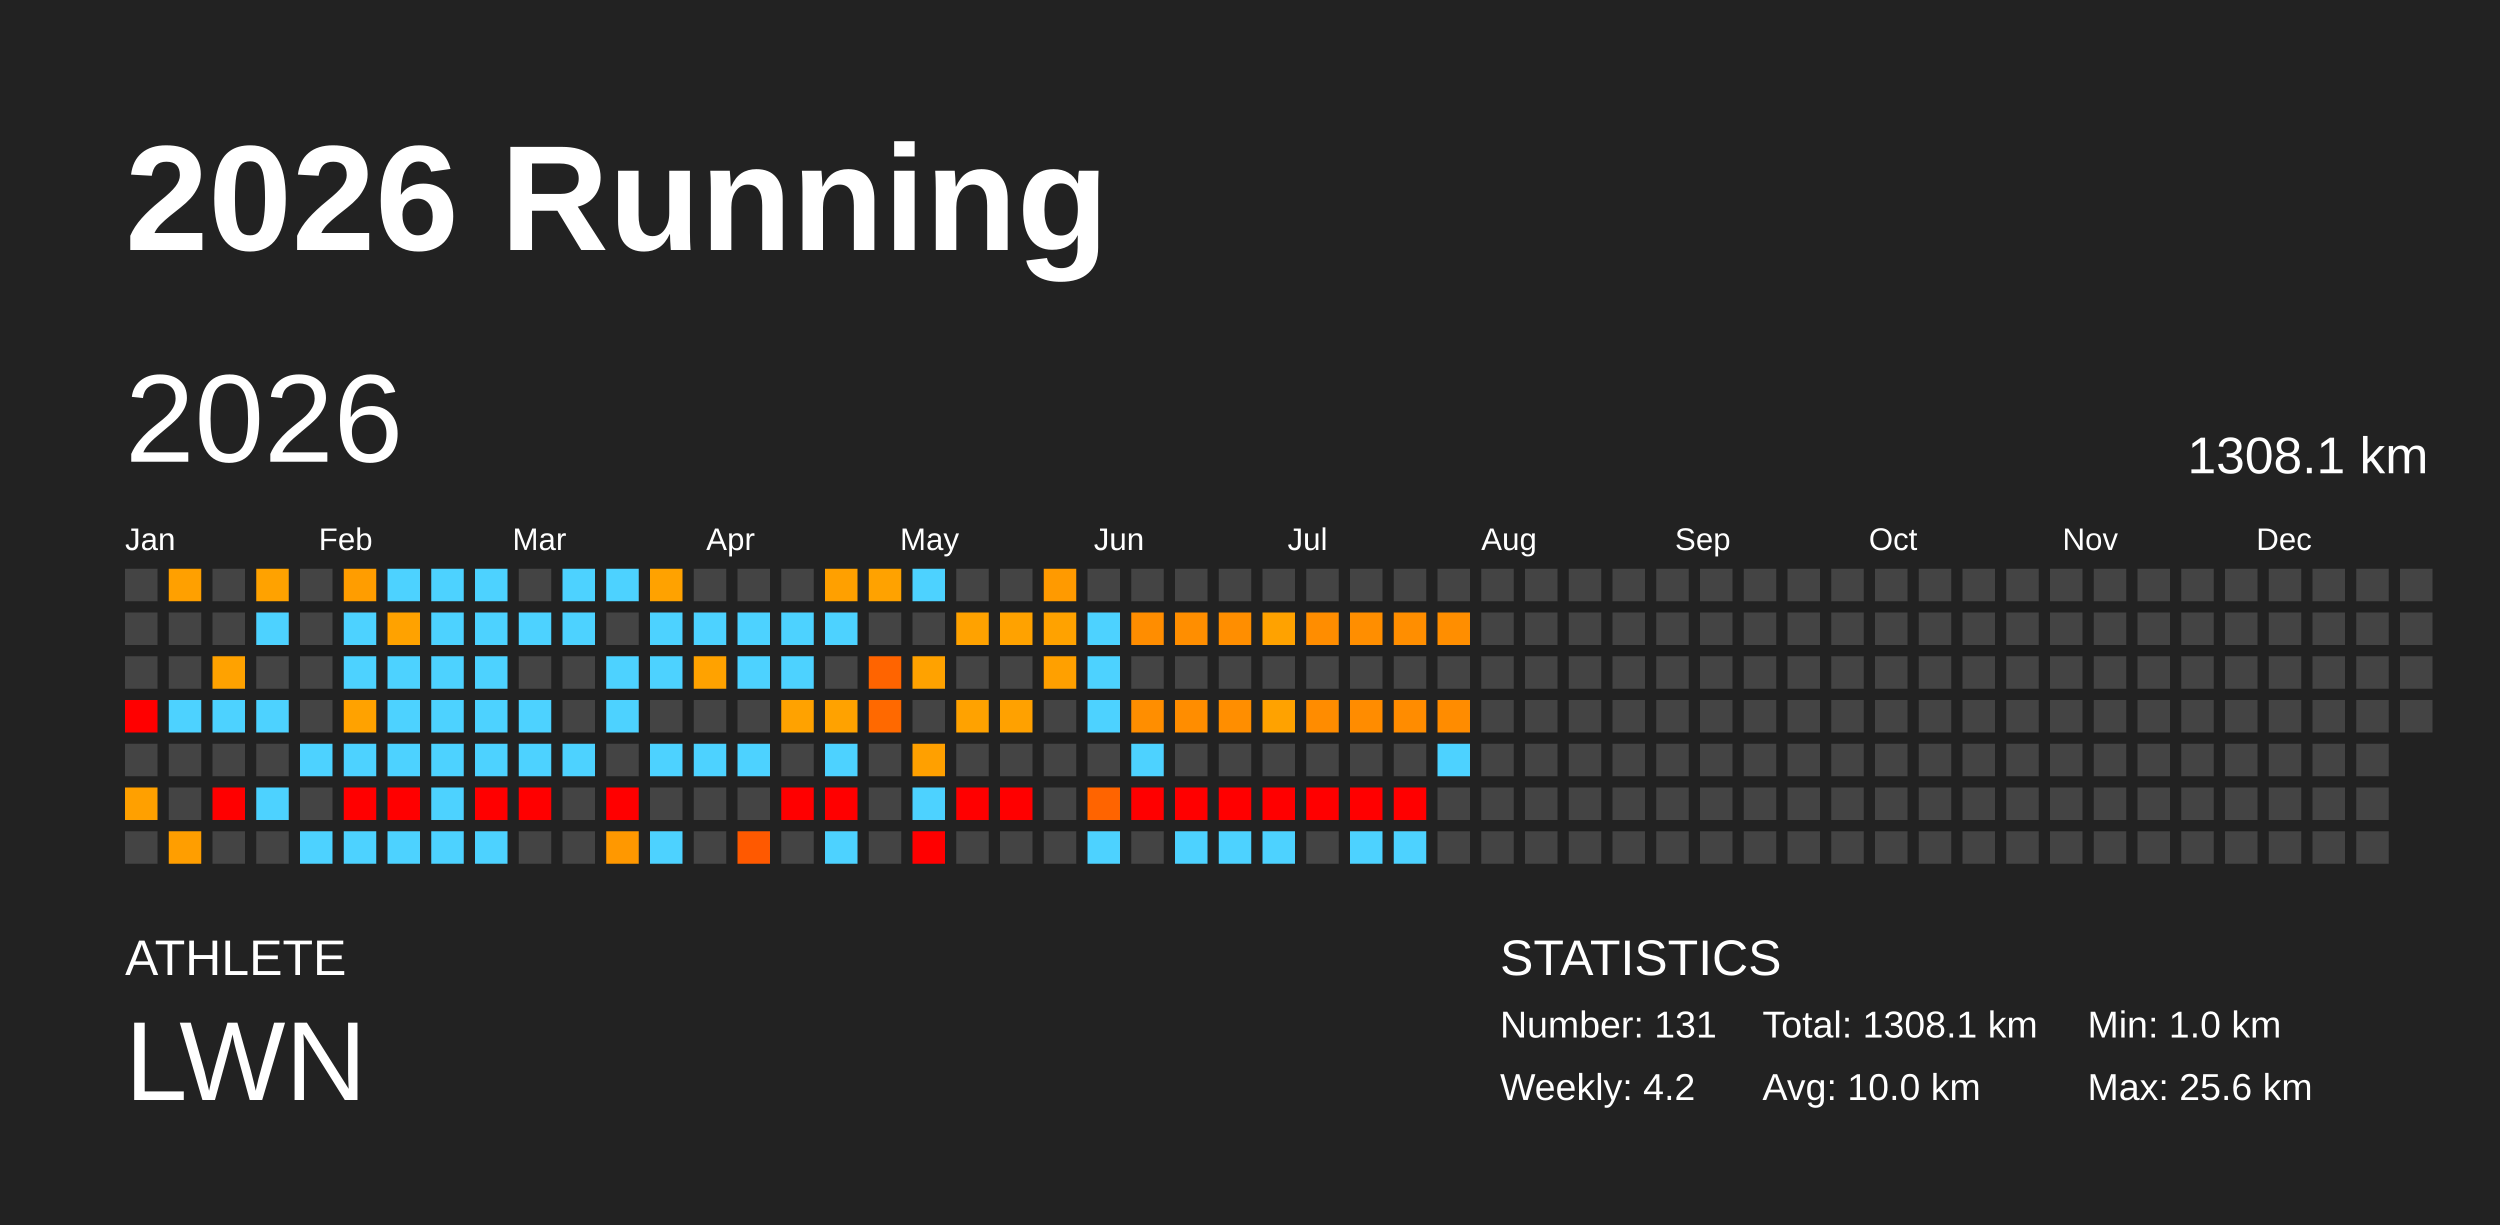
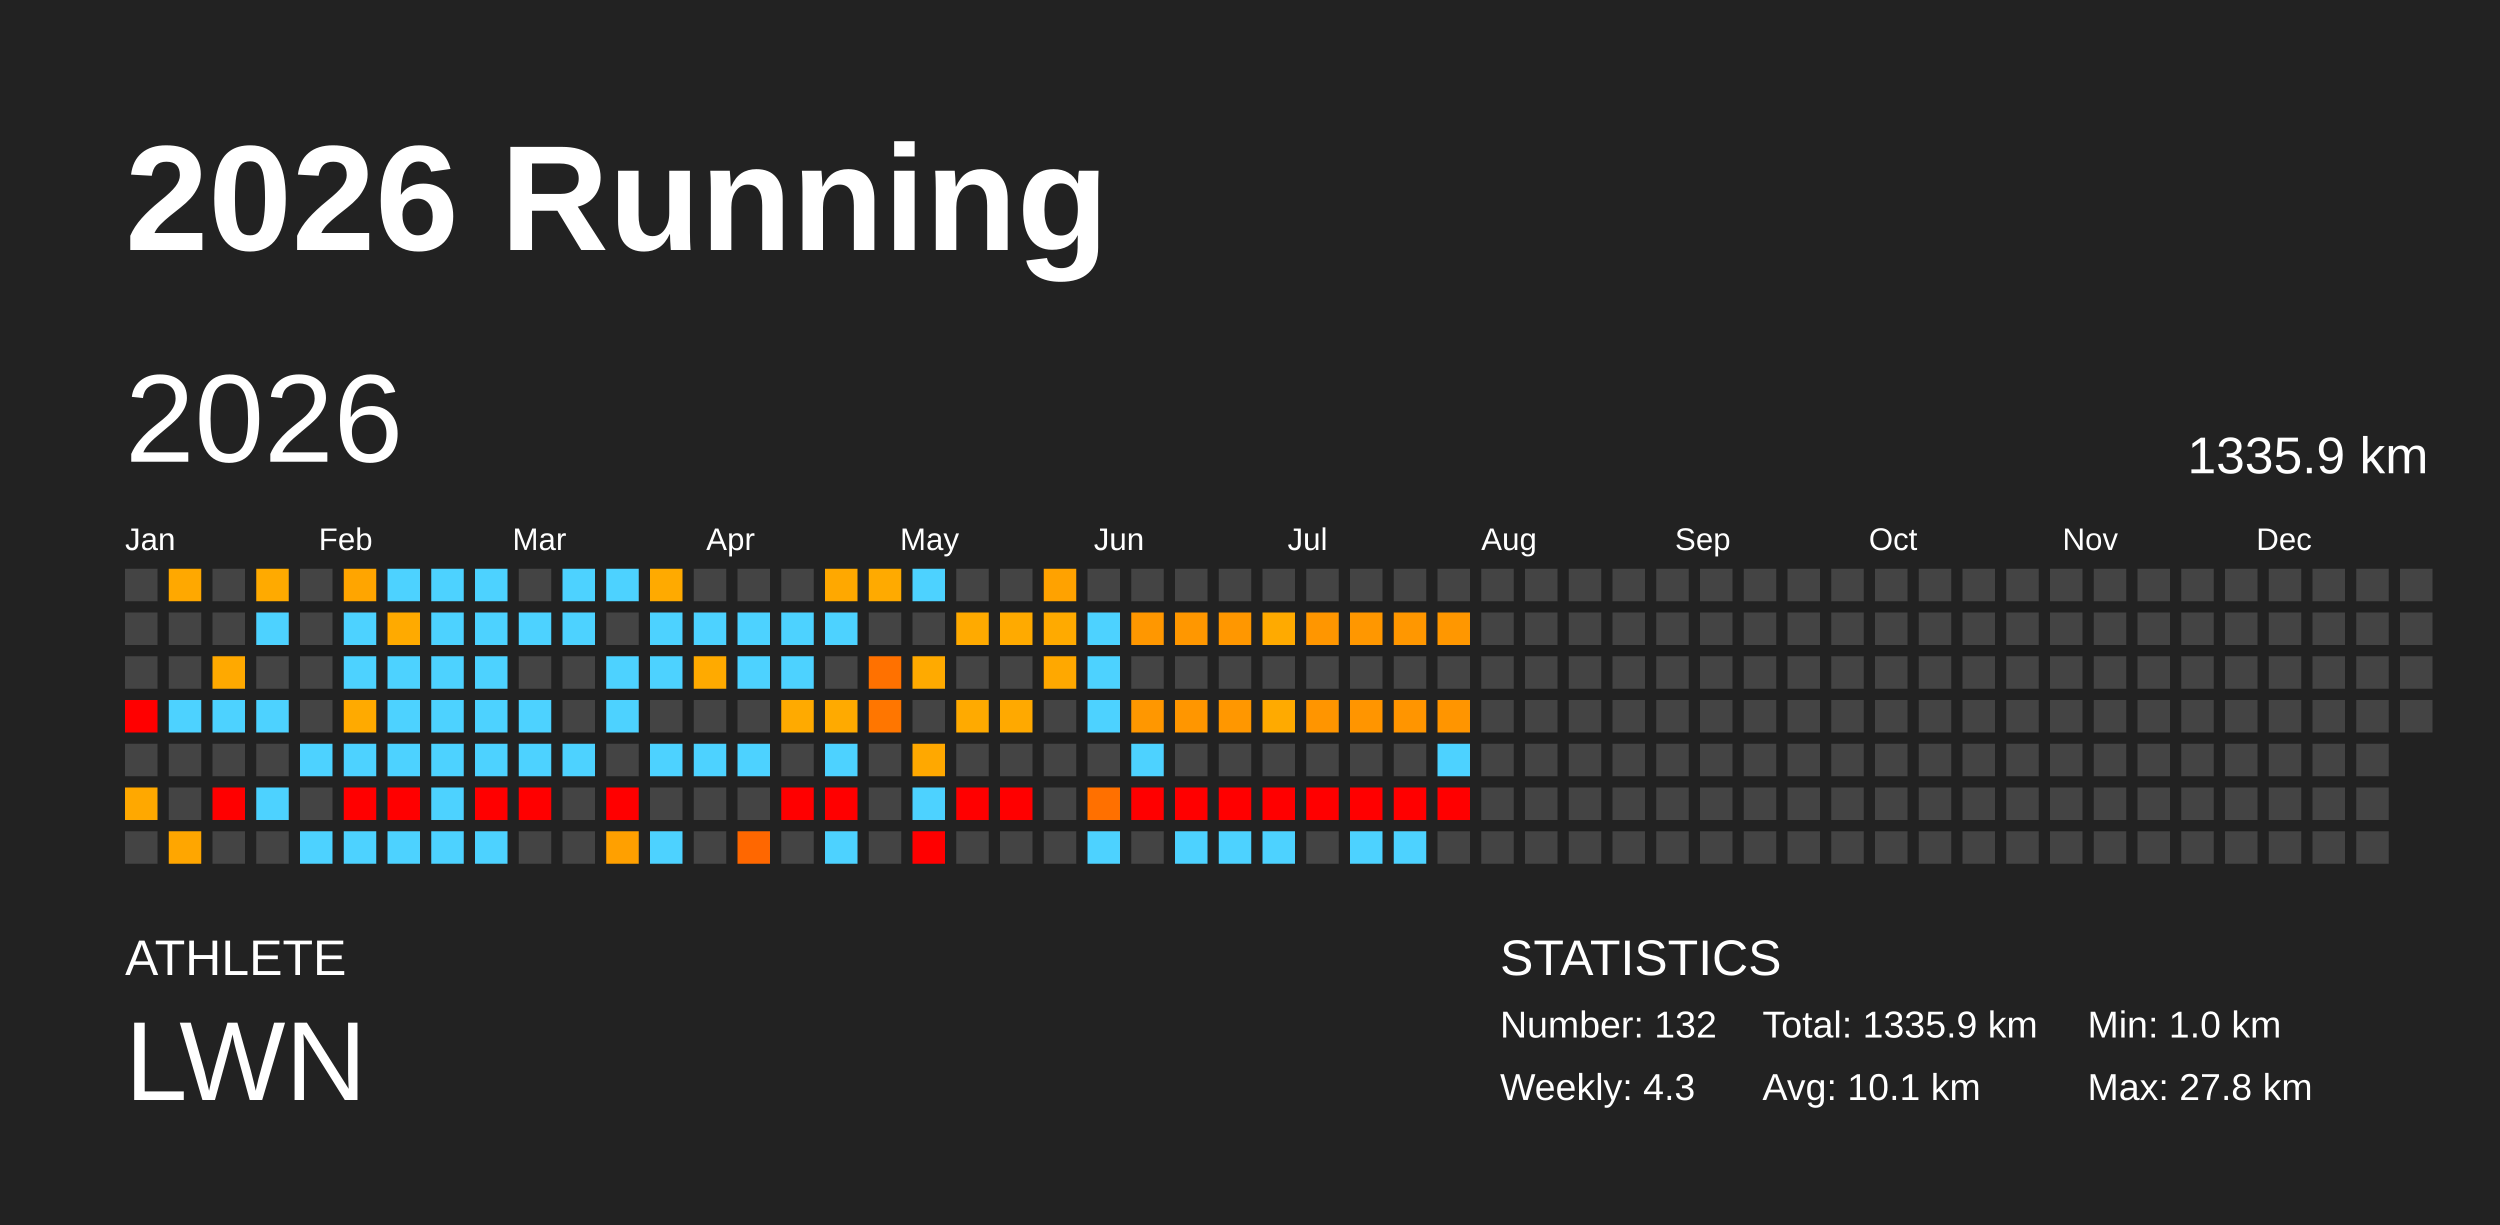
<svg xmlns="http://www.w3.org/2000/svg" baseProfile="full" height="98mm" version="1.1" viewBox="0,0,200,98" width="200mm">
  <defs />
  <rect fill="#222222" height="98" width="200" x="0" y="0" />
  <text fill="#FFFFFF" style="font-size:12px; font-family:Arial; font-weight:bold;" x="10" y="20">2026 Running</text>
  <text fill="#FFFFFF" style="font-size:4px; font-family:Arial" x="10" y="78">ATHLETE</text>
  <text fill="#FFFFFF" style="font-size:9px; font-family:Arial" x="10" y="88">LWN</text>
  <text fill="#FFFFFF" style="font-size:4px; font-family:Arial" x="120" y="78">STATISTICS</text>
-   <text fill="#FFFFFF" style="font-size:3px; font-family:Arial" x="120" y="83">Number: 131</text>
-   <text fill="#FFFFFF" style="font-size:3px; font-family:Arial" x="120" y="88">Weekly: 4.2</text>
-   <text fill="#FFFFFF" style="font-size:3px; font-family:Arial" x="141" y="83">Total: 1308.1 km</text>
-   <text fill="#FFFFFF" style="font-size:3px; font-family:Arial" x="141" y="88">Avg: 10.0 km</text>
+   <text fill="#FFFFFF" style="font-size:3px; font-family:Arial" x="120" y="83">Number: 132</text>
+   <text fill="#FFFFFF" style="font-size:3px; font-family:Arial" x="120" y="88">Weekly: 4.3</text>
+   <text fill="#FFFFFF" style="font-size:3px; font-family:Arial" x="141" y="83">Total: 1335.9 km</text>
+   <text fill="#FFFFFF" style="font-size:3px; font-family:Arial" x="141" y="88">Avg: 10.1 km</text>
  <text fill="#FFFFFF" style="font-size:3px; font-family:Arial" x="167" y="83">Min: 1.0 km</text>
-   <text fill="#FFFFFF" style="font-size:3px; font-family:Arial" x="167" y="88">Max: 25.6 km</text>
+   <text fill="#FFFFFF" style="font-size:3px; font-family:Arial" x="167" y="88">Max: 27.8 km</text>
  <text dominant-baseline="hanging" fill="#FFFFFF" style="font-size:10.0px; font-family:Arial;" x="10" y="30">2026</text>
-   <text dominant-baseline="hanging" fill="#FFFFFF" style="font-size:4.125px; font-family:Arial;" x="175" y="35">1308.1 km</text>
+   <text dominant-baseline="hanging" fill="#FFFFFF" style="font-size:4.125px; font-family:Arial;" x="175" y="35">1335.9 km</text>
  <text fill="#FFFFFF" style="font-size:2.5px; font-family:Arial" x="10.0" y="44">Jan</text>
  <text fill="#FFFFFF" style="font-size:2.5px; font-family:Arial" x="25.5" y="44">Feb</text>
  <text fill="#FFFFFF" style="font-size:2.5px; font-family:Arial" x="41.0" y="44">Mar</text>
  <text fill="#FFFFFF" style="font-size:2.5px; font-family:Arial" x="56.5" y="44">Apr</text>
  <text fill="#FFFFFF" style="font-size:2.5px; font-family:Arial" x="72.0" y="44">May</text>
  <text fill="#FFFFFF" style="font-size:2.5px; font-family:Arial" x="87.5" y="44">Jun</text>
  <text fill="#FFFFFF" style="font-size:2.5px; font-family:Arial" x="103.0" y="44">Jul</text>
  <text fill="#FFFFFF" style="font-size:2.5px; font-family:Arial" x="118.5" y="44">Aug</text>
  <text fill="#FFFFFF" style="font-size:2.5px; font-family:Arial" x="134.0" y="44">Sep</text>
  <text fill="#FFFFFF" style="font-size:2.5px; font-family:Arial" x="149.5" y="44">Oct</text>
  <text fill="#FFFFFF" style="font-size:2.5px; font-family:Arial" x="165.0" y="44">Nov</text>
  <text fill="#FFFFFF" style="font-size:2.5px; font-family:Arial" x="180.5" y="44">Dec</text>
  <rect fill="#444444" height="2.6" width="2.6" x="10.0" y="45.5" />
  <rect fill="#444444" height="2.6" width="2.6" x="10.0" y="49.0" />
  <rect fill="#444444" height="2.6" width="2.6" x="10.0" y="52.5" />
  <rect fill="red" height="2.6" width="2.6" x="10.0" y="56.0" />
  <rect fill="#444444" height="2.6" width="2.6" x="10.0" y="59.5" />
-   <rect fill="#ffa000" height="2.6" width="2.6" x="10.0" y="63.0" />
+   <rect fill="#ffa800" height="2.6" width="2.6" x="10.0" y="63.0" />
  <rect fill="#444444" height="2.6" width="2.6" x="10.0" y="66.5" />
-   <rect fill="#ffa000" height="2.6" width="2.6" x="13.5" y="45.5" />
+   <rect fill="#ffa800" height="2.6" width="2.6" x="13.5" y="45.5" />
  <rect fill="#444444" height="2.6" width="2.6" x="13.5" y="49.0" />
  <rect fill="#444444" height="2.6" width="2.6" x="13.5" y="52.5" />
  <rect fill="#4dd2ff" height="2.6" width="2.6" x="13.5" y="56.0" />
  <rect fill="#444444" height="2.6" width="2.6" x="13.5" y="59.5" />
  <rect fill="#444444" height="2.6" width="2.6" x="13.5" y="63.0" />
-   <rect fill="#ff9e00" height="2.6" width="2.6" x="13.5" y="66.5" />
+   <rect fill="#ffa600" height="2.6" width="2.6" x="13.5" y="66.5" />
  <rect fill="#444444" height="2.6" width="2.6" x="17.0" y="45.5" />
  <rect fill="#444444" height="2.6" width="2.6" x="17.0" y="49.0" />
-   <rect fill="#ffa200" height="2.6" width="2.6" x="17.0" y="52.5" />
+   <rect fill="#ffa900" height="2.6" width="2.6" x="17.0" y="52.5" />
  <rect fill="#4dd2ff" height="2.6" width="2.6" x="17.0" y="56.0" />
  <rect fill="#444444" height="2.6" width="2.6" x="17.0" y="59.5" />
  <rect fill="red" height="2.6" width="2.6" x="17.0" y="63.0" />
  <rect fill="#444444" height="2.6" width="2.6" x="17.0" y="66.5" />
-   <rect fill="#ffa200" height="2.6" width="2.6" x="20.5" y="45.5" />
+   <rect fill="#ffaa00" height="2.6" width="2.6" x="20.5" y="45.5" />
  <rect fill="#4dd2ff" height="2.6" width="2.6" x="20.5" y="49.0" />
  <rect fill="#444444" height="2.6" width="2.6" x="20.5" y="52.5" />
  <rect fill="#4dd2ff" height="2.6" width="2.6" x="20.5" y="56.0" />
  <rect fill="#444444" height="2.6" width="2.6" x="20.5" y="59.5" />
  <rect fill="#4dd2ff" height="2.6" width="2.6" x="20.5" y="63.0" />
  <rect fill="#444444" height="2.6" width="2.6" x="20.5" y="66.5" />
  <rect fill="#444444" height="2.6" width="2.6" x="24.0" y="45.5" />
  <rect fill="#444444" height="2.6" width="2.6" x="24.0" y="49.0" />
  <rect fill="#444444" height="2.6" width="2.6" x="24.0" y="52.5" />
  <rect fill="#444444" height="2.6" width="2.6" x="24.0" y="56.0" />
  <rect fill="#4dd2ff" height="2.6" width="2.6" x="24.0" y="59.5" />
  <rect fill="#444444" height="2.6" width="2.6" x="24.0" y="63.0" />
  <rect fill="#4dd2ff" height="2.6" width="2.6" x="24.0" y="66.5" />
-   <rect fill="#ff9d00" height="2.6" width="2.6" x="27.5" y="45.5" />
+   <rect fill="#ffa500" height="2.6" width="2.6" x="27.5" y="45.5" />
  <rect fill="#4dd2ff" height="2.6" width="2.6" x="27.5" y="49.0" />
  <rect fill="#4dd2ff" height="2.6" width="2.6" x="27.5" y="52.5" />
-   <rect fill="#ffa200" height="2.6" width="2.6" x="27.5" y="56.0" />
+   <rect fill="#ffaa00" height="2.6" width="2.6" x="27.5" y="56.0" />
  <rect fill="#4dd2ff" height="2.6" width="2.6" x="27.5" y="59.5" />
  <rect fill="red" height="2.6" width="2.6" x="27.5" y="63.0" />
  <rect fill="#4dd2ff" height="2.6" width="2.6" x="27.5" y="66.5" />
  <rect fill="#4dd2ff" height="2.6" width="2.6" x="31.0" y="45.5" />
-   <rect fill="#ffa200" height="2.6" width="2.6" x="31.0" y="49.0" />
+   <rect fill="#ffaa00" height="2.6" width="2.6" x="31.0" y="49.0" />
  <rect fill="#4dd2ff" height="2.6" width="2.6" x="31.0" y="52.5" />
  <rect fill="#4dd2ff" height="2.6" width="2.6" x="31.0" y="56.0" />
  <rect fill="#4dd2ff" height="2.6" width="2.6" x="31.0" y="59.5" />
  <rect fill="red" height="2.6" width="2.6" x="31.0" y="63.0" />
  <rect fill="#4dd2ff" height="2.6" width="2.6" x="31.0" y="66.5" />
  <rect fill="#4dd2ff" height="2.6" width="2.6" x="34.5" y="45.5" />
  <rect fill="#4dd2ff" height="2.6" width="2.6" x="34.5" y="49.0" />
  <rect fill="#4dd2ff" height="2.6" width="2.6" x="34.5" y="52.5" />
  <rect fill="#4dd2ff" height="2.6" width="2.6" x="34.5" y="56.0" />
  <rect fill="#4dd2ff" height="2.6" width="2.6" x="34.5" y="59.5" />
  <rect fill="#4dd2ff" height="2.6" width="2.6" x="34.5" y="63.0" />
  <rect fill="#4dd2ff" height="2.6" width="2.6" x="34.5" y="66.5" />
  <rect fill="#4dd2ff" height="2.6" width="2.6" x="38.0" y="45.5" />
  <rect fill="#4dd2ff" height="2.6" width="2.6" x="38.0" y="49.0" />
  <rect fill="#4dd2ff" height="2.6" width="2.6" x="38.0" y="52.5" />
  <rect fill="#4dd2ff" height="2.6" width="2.6" x="38.0" y="56.0" />
  <rect fill="#4dd2ff" height="2.6" width="2.6" x="38.0" y="59.5" />
  <rect fill="red" height="2.6" width="2.6" x="38.0" y="63.0" />
  <rect fill="#4dd2ff" height="2.6" width="2.6" x="38.0" y="66.5" />
  <rect fill="#444444" height="2.6" width="2.6" x="41.5" y="45.5" />
  <rect fill="#4dd2ff" height="2.6" width="2.6" x="41.5" y="49.0" />
  <rect fill="#444444" height="2.6" width="2.6" x="41.5" y="52.5" />
  <rect fill="#4dd2ff" height="2.6" width="2.6" x="41.5" y="56.0" />
  <rect fill="#4dd2ff" height="2.6" width="2.6" x="41.5" y="59.5" />
  <rect fill="red" height="2.6" width="2.6" x="41.5" y="63.0" />
  <rect fill="#444444" height="2.6" width="2.6" x="41.5" y="66.5" />
  <rect fill="#4dd2ff" height="2.6" width="2.6" x="45.0" y="45.5" />
  <rect fill="#4dd2ff" height="2.6" width="2.6" x="45.0" y="49.0" />
  <rect fill="#444444" height="2.6" width="2.6" x="45.0" y="52.5" />
  <rect fill="#444444" height="2.6" width="2.6" x="45.0" y="56.0" />
  <rect fill="#4dd2ff" height="2.6" width="2.6" x="45.0" y="59.5" />
  <rect fill="#444444" height="2.6" width="2.6" x="45.0" y="63.0" />
  <rect fill="#444444" height="2.6" width="2.6" x="45.0" y="66.5" />
  <rect fill="#4dd2ff" height="2.6" width="2.6" x="48.5" y="45.5" />
  <rect fill="#444444" height="2.6" width="2.6" x="48.5" y="49.0" />
  <rect fill="#4dd2ff" height="2.6" width="2.6" x="48.5" y="52.5" />
  <rect fill="#4dd2ff" height="2.6" width="2.6" x="48.5" y="56.0" />
  <rect fill="#444444" height="2.6" width="2.6" x="48.5" y="59.5" />
  <rect fill="red" height="2.6" width="2.6" x="48.5" y="63.0" />
-   <rect fill="#ff9800" height="2.6" width="2.6" x="48.5" y="66.5" />
-   <rect fill="#ffa200" height="2.6" width="2.6" x="52.0" y="45.5" />
+   <rect fill="#ffa000" height="2.6" width="2.6" x="48.5" y="66.5" />
+   <rect fill="#ffaa00" height="2.6" width="2.6" x="52.0" y="45.5" />
  <rect fill="#4dd2ff" height="2.6" width="2.6" x="52.0" y="49.0" />
  <rect fill="#4dd2ff" height="2.6" width="2.6" x="52.0" y="52.5" />
  <rect fill="#444444" height="2.6" width="2.6" x="52.0" y="56.0" />
  <rect fill="#4dd2ff" height="2.6" width="2.6" x="52.0" y="59.5" />
  <rect fill="#444444" height="2.6" width="2.6" x="52.0" y="63.0" />
  <rect fill="#4dd2ff" height="2.6" width="2.6" x="52.0" y="66.5" />
  <rect fill="#444444" height="2.6" width="2.6" x="55.5" y="45.5" />
  <rect fill="#4dd2ff" height="2.6" width="2.6" x="55.5" y="49.0" />
-   <rect fill="#ffa200" height="2.6" width="2.6" x="55.5" y="52.5" />
+   <rect fill="#ffaa00" height="2.6" width="2.6" x="55.5" y="52.5" />
  <rect fill="#444444" height="2.6" width="2.6" x="55.5" y="56.0" />
  <rect fill="#4dd2ff" height="2.6" width="2.6" x="55.5" y="59.5" />
  <rect fill="#444444" height="2.6" width="2.6" x="55.5" y="63.0" />
  <rect fill="#444444" height="2.6" width="2.6" x="55.5" y="66.5" />
  <rect fill="#444444" height="2.6" width="2.6" x="59.0" y="45.5" />
  <rect fill="#4dd2ff" height="2.6" width="2.6" x="59.0" y="49.0" />
  <rect fill="#4dd2ff" height="2.6" width="2.6" x="59.0" y="52.5" />
  <rect fill="#444444" height="2.6" width="2.6" x="59.0" y="56.0" />
  <rect fill="#4dd2ff" height="2.6" width="2.6" x="59.0" y="59.5" />
  <rect fill="#444444" height="2.6" width="2.6" x="59.0" y="63.0" />
-   <rect fill="#ff5900" height="2.6" width="2.6" x="59.0" y="66.5" />
+   <rect fill="#ff6700" height="2.6" width="2.6" x="59.0" y="66.5" />
  <rect fill="#444444" height="2.6" width="2.6" x="62.5" y="45.5" />
  <rect fill="#4dd2ff" height="2.6" width="2.6" x="62.5" y="49.0" />
  <rect fill="#4dd2ff" height="2.6" width="2.6" x="62.5" y="52.5" />
-   <rect fill="#ffa200" height="2.6" width="2.6" x="62.5" y="56.0" />
+   <rect fill="#ffaa00" height="2.6" width="2.6" x="62.5" y="56.0" />
  <rect fill="#444444" height="2.6" width="2.6" x="62.5" y="59.5" />
  <rect fill="red" height="2.6" width="2.6" x="62.5" y="63.0" />
  <rect fill="#444444" height="2.6" width="2.6" x="62.5" y="66.5" />
-   <rect fill="#ffa000" height="2.6" width="2.6" x="66.0" y="45.5" />
+   <rect fill="#ffa800" height="2.6" width="2.6" x="66.0" y="45.5" />
  <rect fill="#4dd2ff" height="2.6" width="2.6" x="66.0" y="49.0" />
  <rect fill="#444444" height="2.6" width="2.6" x="66.0" y="52.5" />
-   <rect fill="#ffa200" height="2.6" width="2.6" x="66.0" y="56.0" />
+   <rect fill="#ffaa00" height="2.6" width="2.6" x="66.0" y="56.0" />
  <rect fill="#4dd2ff" height="2.6" width="2.6" x="66.0" y="59.5" />
  <rect fill="red" height="2.6" width="2.6" x="66.0" y="63.0" />
  <rect fill="#4dd2ff" height="2.6" width="2.6" x="66.0" y="66.5" />
-   <rect fill="#ffa200" height="2.6" width="2.6" x="69.5" y="45.5" />
+   <rect fill="#ffaa00" height="2.6" width="2.6" x="69.5" y="45.5" />
  <rect fill="#444444" height="2.6" width="2.6" x="69.5" y="49.0" />
-   <rect fill="#ff6400" height="2.6" width="2.6" x="69.5" y="52.5" />
-   <rect fill="#ff6900" height="2.6" width="2.6" x="69.5" y="56.0" />
+   <rect fill="#ff7100" height="2.6" width="2.6" x="69.5" y="52.5" />
+   <rect fill="#ff7600" height="2.6" width="2.6" x="69.5" y="56.0" />
  <rect fill="#444444" height="2.6" width="2.6" x="69.5" y="59.5" />
  <rect fill="#444444" height="2.6" width="2.6" x="69.5" y="63.0" />
  <rect fill="#444444" height="2.6" width="2.6" x="69.5" y="66.5" />
  <rect fill="#4dd2ff" height="2.6" width="2.6" x="73.0" y="45.5" />
  <rect fill="#444444" height="2.6" width="2.6" x="73.0" y="49.0" />
-   <rect fill="#ffa200" height="2.6" width="2.6" x="73.0" y="52.5" />
+   <rect fill="#ffaa00" height="2.6" width="2.6" x="73.0" y="52.5" />
  <rect fill="#444444" height="2.6" width="2.6" x="73.0" y="56.0" />
-   <rect fill="#ffa000" height="2.6" width="2.6" x="73.0" y="59.5" />
+   <rect fill="#ffa800" height="2.6" width="2.6" x="73.0" y="59.5" />
  <rect fill="#4dd2ff" height="2.6" width="2.6" x="73.0" y="63.0" />
  <rect fill="red" height="2.6" width="2.6" x="73.0" y="66.5" />
  <rect fill="#444444" height="2.6" width="2.6" x="76.5" y="45.5" />
-   <rect fill="#ffa200" height="2.6" width="2.6" x="76.5" y="49.0" />
+   <rect fill="#ffaa00" height="2.6" width="2.6" x="76.5" y="49.0" />
  <rect fill="#444444" height="2.6" width="2.6" x="76.5" y="52.5" />
-   <rect fill="#ffa200" height="2.6" width="2.6" x="76.5" y="56.0" />
+   <rect fill="#ffaa00" height="2.6" width="2.6" x="76.5" y="56.0" />
  <rect fill="#444444" height="2.6" width="2.6" x="76.5" y="59.5" />
  <rect fill="red" height="2.6" width="2.6" x="76.5" y="63.0" />
  <rect fill="#444444" height="2.6" width="2.6" x="76.5" y="66.5" />
  <rect fill="#444444" height="2.6" width="2.6" x="80.0" y="45.5" />
-   <rect fill="#ffa200" height="2.6" width="2.6" x="80.0" y="49.0" />
+   <rect fill="#ffaa00" height="2.6" width="2.6" x="80.0" y="49.0" />
  <rect fill="#444444" height="2.6" width="2.6" x="80.0" y="52.5" />
-   <rect fill="#ffa100" height="2.6" width="2.6" x="80.0" y="56.0" />
+   <rect fill="#ffa900" height="2.6" width="2.6" x="80.0" y="56.0" />
  <rect fill="#444444" height="2.6" width="2.6" x="80.0" y="59.5" />
  <rect fill="red" height="2.6" width="2.6" x="80.0" y="63.0" />
  <rect fill="#444444" height="2.6" width="2.6" x="80.0" y="66.5" />
-   <rect fill="#ff9a00" height="2.6" width="2.6" x="83.5" y="45.5" />
-   <rect fill="#ffa200" height="2.6" width="2.6" x="83.5" y="49.0" />
-   <rect fill="#ffa000" height="2.6" width="2.6" x="83.5" y="52.5" />
+   <rect fill="#ffa200" height="2.6" width="2.6" x="83.5" y="45.5" />
+   <rect fill="#ffaa00" height="2.6" width="2.6" x="83.5" y="49.0" />
+   <rect fill="#ffa800" height="2.6" width="2.6" x="83.5" y="52.5" />
  <rect fill="#444444" height="2.6" width="2.6" x="83.5" y="56.0" />
  <rect fill="#444444" height="2.6" width="2.6" x="83.5" y="59.5" />
  <rect fill="#444444" height="2.6" width="2.6" x="83.5" y="63.0" />
  <rect fill="#444444" height="2.6" width="2.6" x="83.5" y="66.5" />
  <rect fill="#444444" height="2.6" width="2.6" x="87.0" y="45.5" />
  <rect fill="#4dd2ff" height="2.6" width="2.6" x="87.0" y="49.0" />
  <rect fill="#4dd2ff" height="2.6" width="2.6" x="87.0" y="52.5" />
  <rect fill="#4dd2ff" height="2.6" width="2.6" x="87.0" y="56.0" />
  <rect fill="#444444" height="2.6" width="2.6" x="87.0" y="59.5" />
-   <rect fill="#ff6400" height="2.6" width="2.6" x="87.0" y="63.0" />
+   <rect fill="#ff7000" height="2.6" width="2.6" x="87.0" y="63.0" />
  <rect fill="#4dd2ff" height="2.6" width="2.6" x="87.0" y="66.5" />
  <rect fill="#444444" height="2.6" width="2.6" x="90.5" y="45.5" />
-   <rect fill="#ff8d00" height="2.6" width="2.6" x="90.5" y="49.0" />
+   <rect fill="#ff9700" height="2.6" width="2.6" x="90.5" y="49.0" />
  <rect fill="#444444" height="2.6" width="2.6" x="90.5" y="52.5" />
-   <rect fill="#ff8e00" height="2.6" width="2.6" x="90.5" y="56.0" />
+   <rect fill="#ff9700" height="2.6" width="2.6" x="90.5" y="56.0" />
  <rect fill="#4dd2ff" height="2.6" width="2.6" x="90.5" y="59.5" />
  <rect fill="red" height="2.6" width="2.6" x="90.5" y="63.0" />
  <rect fill="#444444" height="2.6" width="2.6" x="90.5" y="66.5" />
  <rect fill="#444444" height="2.6" width="2.6" x="94.0" y="45.5" />
-   <rect fill="#ff8e00" height="2.6" width="2.6" x="94.0" y="49.0" />
+   <rect fill="#ff9700" height="2.6" width="2.6" x="94.0" y="49.0" />
  <rect fill="#444444" height="2.6" width="2.6" x="94.0" y="52.5" />
-   <rect fill="#ff8d00" height="2.6" width="2.6" x="94.0" y="56.0" />
+   <rect fill="#ff9600" height="2.6" width="2.6" x="94.0" y="56.0" />
  <rect fill="#444444" height="2.6" width="2.6" x="94.0" y="59.5" />
  <rect fill="red" height="2.6" width="2.6" x="94.0" y="63.0" />
  <rect fill="#4dd2ff" height="2.6" width="2.6" x="94.0" y="66.5" />
  <rect fill="#444444" height="2.6" width="2.6" x="97.5" y="45.5" />
-   <rect fill="#ff8e00" height="2.6" width="2.6" x="97.5" y="49.0" />
+   <rect fill="#ff9700" height="2.6" width="2.6" x="97.5" y="49.0" />
  <rect fill="#444444" height="2.6" width="2.6" x="97.5" y="52.5" />
-   <rect fill="#ff8e00" height="2.6" width="2.6" x="97.5" y="56.0" />
+   <rect fill="#ff9700" height="2.6" width="2.6" x="97.5" y="56.0" />
  <rect fill="#444444" height="2.6" width="2.6" x="97.5" y="59.5" />
  <rect fill="red" height="2.6" width="2.6" x="97.5" y="63.0" />
  <rect fill="#4dd2ff" height="2.6" width="2.6" x="97.5" y="66.5" />
  <rect fill="#444444" height="2.6" width="2.6" x="101.0" y="45.5" />
-   <rect fill="#ffa200" height="2.6" width="2.6" x="101.0" y="49.0" />
+   <rect fill="#ffaa00" height="2.6" width="2.6" x="101.0" y="49.0" />
  <rect fill="#444444" height="2.6" width="2.6" x="101.0" y="52.5" />
-   <rect fill="#ffa200" height="2.6" width="2.6" x="101.0" y="56.0" />
+   <rect fill="#ffaa00" height="2.6" width="2.6" x="101.0" y="56.0" />
  <rect fill="#444444" height="2.6" width="2.6" x="101.0" y="59.5" />
  <rect fill="red" height="2.6" width="2.6" x="101.0" y="63.0" />
  <rect fill="#4dd2ff" height="2.6" width="2.6" x="101.0" y="66.5" />
  <rect fill="#444444" height="2.6" width="2.6" x="104.5" y="45.5" />
-   <rect fill="#ff8d00" height="2.6" width="2.6" x="104.5" y="49.0" />
+   <rect fill="#ff9600" height="2.6" width="2.6" x="104.5" y="49.0" />
  <rect fill="#444444" height="2.6" width="2.6" x="104.5" y="52.5" />
-   <rect fill="#ff8c00" height="2.6" width="2.6" x="104.5" y="56.0" />
+   <rect fill="#ff9500" height="2.6" width="2.6" x="104.5" y="56.0" />
  <rect fill="#444444" height="2.6" width="2.6" x="104.5" y="59.5" />
  <rect fill="red" height="2.6" width="2.6" x="104.5" y="63.0" />
  <rect fill="#444444" height="2.6" width="2.6" x="104.5" y="66.5" />
  <rect fill="#444444" height="2.6" width="2.6" x="108.0" y="45.5" />
-   <rect fill="#ff8e00" height="2.6" width="2.6" x="108.0" y="49.0" />
+   <rect fill="#ff9700" height="2.6" width="2.6" x="108.0" y="49.0" />
  <rect fill="#444444" height="2.6" width="2.6" x="108.0" y="52.5" />
-   <rect fill="#ff8c00" height="2.6" width="2.6" x="108.0" y="56.0" />
+   <rect fill="#ff9500" height="2.6" width="2.6" x="108.0" y="56.0" />
  <rect fill="#444444" height="2.6" width="2.6" x="108.0" y="59.5" />
  <rect fill="red" height="2.6" width="2.6" x="108.0" y="63.0" />
  <rect fill="#4dd2ff" height="2.6" width="2.6" x="108.0" y="66.5" />
  <rect fill="#444444" height="2.6" width="2.6" x="111.5" y="45.5" />
-   <rect fill="#ff8e00" height="2.6" width="2.6" x="111.5" y="49.0" />
+   <rect fill="#ff9700" height="2.6" width="2.6" x="111.5" y="49.0" />
  <rect fill="#444444" height="2.6" width="2.6" x="111.5" y="52.5" />
-   <rect fill="#ff8c00" height="2.6" width="2.6" x="111.5" y="56.0" />
+   <rect fill="#ff9500" height="2.6" width="2.6" x="111.5" y="56.0" />
  <rect fill="#444444" height="2.6" width="2.6" x="111.5" y="59.5" />
  <rect fill="red" height="2.6" width="2.6" x="111.5" y="63.0" />
  <rect fill="#4dd2ff" height="2.6" width="2.6" x="111.5" y="66.5" />
  <rect fill="#444444" height="2.6" width="2.6" x="115.0" y="45.5" />
-   <rect fill="#ff8e00" height="2.6" width="2.6" x="115.0" y="49.0" />
+   <rect fill="#ff9700" height="2.6" width="2.6" x="115.0" y="49.0" />
  <rect fill="#444444" height="2.6" width="2.6" x="115.0" y="52.5" />
-   <rect fill="#ff8c00" height="2.6" width="2.6" x="115.0" y="56.0" />
+   <rect fill="#ff9500" height="2.6" width="2.6" x="115.0" y="56.0" />
  <rect fill="#4dd2ff" height="2.6" width="2.6" x="115.0" y="59.5" />
-   <rect fill="#444444" height="2.6" width="2.6" x="115.0" y="63.0" />
+   <rect fill="red" height="2.6" width="2.6" x="115.0" y="63.0" />
  <rect fill="#444444" height="2.6" width="2.6" x="115.0" y="66.5" />
  <rect fill="#444444" height="2.6" width="2.6" x="118.5" y="45.5" />
  <rect fill="#444444" height="2.6" width="2.6" x="118.5" y="49.0" />
  <rect fill="#444444" height="2.6" width="2.6" x="118.5" y="52.5" />
  <rect fill="#444444" height="2.6" width="2.6" x="118.5" y="56.0" />
  <rect fill="#444444" height="2.6" width="2.6" x="118.5" y="59.5" />
  <rect fill="#444444" height="2.6" width="2.6" x="118.5" y="63.0" />
  <rect fill="#444444" height="2.6" width="2.6" x="118.5" y="66.5" />
  <rect fill="#444444" height="2.6" width="2.6" x="122.0" y="45.5" />
  <rect fill="#444444" height="2.6" width="2.6" x="122.0" y="49.0" />
  <rect fill="#444444" height="2.6" width="2.6" x="122.0" y="52.5" />
  <rect fill="#444444" height="2.6" width="2.6" x="122.0" y="56.0" />
  <rect fill="#444444" height="2.6" width="2.6" x="122.0" y="59.5" />
  <rect fill="#444444" height="2.6" width="2.6" x="122.0" y="63.0" />
  <rect fill="#444444" height="2.6" width="2.6" x="122.0" y="66.5" />
  <rect fill="#444444" height="2.6" width="2.6" x="125.5" y="45.5" />
  <rect fill="#444444" height="2.6" width="2.6" x="125.5" y="49.0" />
  <rect fill="#444444" height="2.6" width="2.6" x="125.5" y="52.5" />
  <rect fill="#444444" height="2.6" width="2.6" x="125.5" y="56.0" />
  <rect fill="#444444" height="2.6" width="2.6" x="125.5" y="59.5" />
  <rect fill="#444444" height="2.6" width="2.6" x="125.5" y="63.0" />
  <rect fill="#444444" height="2.6" width="2.6" x="125.5" y="66.5" />
  <rect fill="#444444" height="2.6" width="2.6" x="129.0" y="45.5" />
  <rect fill="#444444" height="2.6" width="2.6" x="129.0" y="49.0" />
  <rect fill="#444444" height="2.6" width="2.6" x="129.0" y="52.5" />
  <rect fill="#444444" height="2.6" width="2.6" x="129.0" y="56.0" />
  <rect fill="#444444" height="2.6" width="2.6" x="129.0" y="59.5" />
  <rect fill="#444444" height="2.6" width="2.6" x="129.0" y="63.0" />
  <rect fill="#444444" height="2.6" width="2.6" x="129.0" y="66.5" />
  <rect fill="#444444" height="2.6" width="2.6" x="132.5" y="45.5" />
  <rect fill="#444444" height="2.6" width="2.6" x="132.5" y="49.0" />
  <rect fill="#444444" height="2.6" width="2.6" x="132.5" y="52.5" />
  <rect fill="#444444" height="2.6" width="2.6" x="132.5" y="56.0" />
  <rect fill="#444444" height="2.6" width="2.6" x="132.5" y="59.5" />
  <rect fill="#444444" height="2.6" width="2.6" x="132.5" y="63.0" />
  <rect fill="#444444" height="2.6" width="2.6" x="132.5" y="66.5" />
  <rect fill="#444444" height="2.6" width="2.6" x="136.0" y="45.5" />
  <rect fill="#444444" height="2.6" width="2.6" x="136.0" y="49.0" />
  <rect fill="#444444" height="2.6" width="2.6" x="136.0" y="52.5" />
  <rect fill="#444444" height="2.6" width="2.6" x="136.0" y="56.0" />
  <rect fill="#444444" height="2.6" width="2.6" x="136.0" y="59.5" />
  <rect fill="#444444" height="2.6" width="2.6" x="136.0" y="63.0" />
  <rect fill="#444444" height="2.6" width="2.6" x="136.0" y="66.5" />
  <rect fill="#444444" height="2.6" width="2.6" x="139.5" y="45.5" />
  <rect fill="#444444" height="2.6" width="2.6" x="139.5" y="49.0" />
  <rect fill="#444444" height="2.6" width="2.6" x="139.5" y="52.5" />
  <rect fill="#444444" height="2.6" width="2.6" x="139.5" y="56.0" />
  <rect fill="#444444" height="2.6" width="2.6" x="139.5" y="59.5" />
  <rect fill="#444444" height="2.6" width="2.6" x="139.5" y="63.0" />
  <rect fill="#444444" height="2.6" width="2.6" x="139.5" y="66.5" />
  <rect fill="#444444" height="2.6" width="2.6" x="143.0" y="45.5" />
  <rect fill="#444444" height="2.6" width="2.6" x="143.0" y="49.0" />
  <rect fill="#444444" height="2.6" width="2.6" x="143.0" y="52.5" />
  <rect fill="#444444" height="2.6" width="2.6" x="143.0" y="56.0" />
  <rect fill="#444444" height="2.6" width="2.6" x="143.0" y="59.5" />
  <rect fill="#444444" height="2.6" width="2.6" x="143.0" y="63.0" />
  <rect fill="#444444" height="2.6" width="2.6" x="143.0" y="66.5" />
  <rect fill="#444444" height="2.6" width="2.6" x="146.5" y="45.5" />
  <rect fill="#444444" height="2.6" width="2.6" x="146.5" y="49.0" />
  <rect fill="#444444" height="2.6" width="2.6" x="146.5" y="52.5" />
  <rect fill="#444444" height="2.6" width="2.6" x="146.5" y="56.0" />
  <rect fill="#444444" height="2.6" width="2.6" x="146.5" y="59.5" />
  <rect fill="#444444" height="2.6" width="2.6" x="146.5" y="63.0" />
  <rect fill="#444444" height="2.6" width="2.6" x="146.5" y="66.5" />
  <rect fill="#444444" height="2.6" width="2.6" x="150.0" y="45.5" />
  <rect fill="#444444" height="2.6" width="2.6" x="150.0" y="49.0" />
  <rect fill="#444444" height="2.6" width="2.6" x="150.0" y="52.5" />
  <rect fill="#444444" height="2.6" width="2.6" x="150.0" y="56.0" />
  <rect fill="#444444" height="2.6" width="2.6" x="150.0" y="59.5" />
  <rect fill="#444444" height="2.6" width="2.6" x="150.0" y="63.0" />
  <rect fill="#444444" height="2.6" width="2.6" x="150.0" y="66.5" />
  <rect fill="#444444" height="2.6" width="2.6" x="153.5" y="45.5" />
  <rect fill="#444444" height="2.6" width="2.6" x="153.5" y="49.0" />
  <rect fill="#444444" height="2.6" width="2.6" x="153.5" y="52.5" />
  <rect fill="#444444" height="2.6" width="2.6" x="153.5" y="56.0" />
  <rect fill="#444444" height="2.6" width="2.6" x="153.5" y="59.5" />
  <rect fill="#444444" height="2.6" width="2.6" x="153.5" y="63.0" />
  <rect fill="#444444" height="2.6" width="2.6" x="153.5" y="66.5" />
  <rect fill="#444444" height="2.6" width="2.6" x="157.0" y="45.5" />
  <rect fill="#444444" height="2.6" width="2.6" x="157.0" y="49.0" />
  <rect fill="#444444" height="2.6" width="2.6" x="157.0" y="52.5" />
  <rect fill="#444444" height="2.6" width="2.6" x="157.0" y="56.0" />
  <rect fill="#444444" height="2.6" width="2.6" x="157.0" y="59.5" />
  <rect fill="#444444" height="2.6" width="2.6" x="157.0" y="63.0" />
  <rect fill="#444444" height="2.6" width="2.6" x="157.0" y="66.5" />
  <rect fill="#444444" height="2.6" width="2.6" x="160.5" y="45.5" />
  <rect fill="#444444" height="2.6" width="2.6" x="160.5" y="49.0" />
  <rect fill="#444444" height="2.6" width="2.6" x="160.5" y="52.5" />
  <rect fill="#444444" height="2.6" width="2.6" x="160.5" y="56.0" />
  <rect fill="#444444" height="2.6" width="2.6" x="160.5" y="59.5" />
  <rect fill="#444444" height="2.6" width="2.6" x="160.5" y="63.0" />
  <rect fill="#444444" height="2.6" width="2.6" x="160.5" y="66.5" />
  <rect fill="#444444" height="2.6" width="2.6" x="164.0" y="45.5" />
  <rect fill="#444444" height="2.6" width="2.6" x="164.0" y="49.0" />
  <rect fill="#444444" height="2.6" width="2.6" x="164.0" y="52.5" />
  <rect fill="#444444" height="2.6" width="2.6" x="164.0" y="56.0" />
  <rect fill="#444444" height="2.6" width="2.6" x="164.0" y="59.5" />
  <rect fill="#444444" height="2.6" width="2.6" x="164.0" y="63.0" />
  <rect fill="#444444" height="2.6" width="2.6" x="164.0" y="66.5" />
  <rect fill="#444444" height="2.6" width="2.6" x="167.5" y="45.5" />
  <rect fill="#444444" height="2.6" width="2.6" x="167.5" y="49.0" />
  <rect fill="#444444" height="2.6" width="2.6" x="167.5" y="52.5" />
  <rect fill="#444444" height="2.6" width="2.6" x="167.5" y="56.0" />
  <rect fill="#444444" height="2.6" width="2.6" x="167.5" y="59.5" />
  <rect fill="#444444" height="2.6" width="2.6" x="167.5" y="63.0" />
  <rect fill="#444444" height="2.6" width="2.6" x="167.5" y="66.5" />
  <rect fill="#444444" height="2.6" width="2.6" x="171.0" y="45.5" />
  <rect fill="#444444" height="2.6" width="2.6" x="171.0" y="49.0" />
  <rect fill="#444444" height="2.6" width="2.6" x="171.0" y="52.5" />
  <rect fill="#444444" height="2.6" width="2.6" x="171.0" y="56.0" />
  <rect fill="#444444" height="2.6" width="2.6" x="171.0" y="59.5" />
  <rect fill="#444444" height="2.6" width="2.6" x="171.0" y="63.0" />
  <rect fill="#444444" height="2.6" width="2.6" x="171.0" y="66.5" />
  <rect fill="#444444" height="2.6" width="2.6" x="174.5" y="45.5" />
  <rect fill="#444444" height="2.6" width="2.6" x="174.5" y="49.0" />
  <rect fill="#444444" height="2.6" width="2.6" x="174.5" y="52.5" />
  <rect fill="#444444" height="2.6" width="2.6" x="174.5" y="56.0" />
  <rect fill="#444444" height="2.6" width="2.6" x="174.5" y="59.5" />
  <rect fill="#444444" height="2.6" width="2.6" x="174.5" y="63.0" />
  <rect fill="#444444" height="2.6" width="2.6" x="174.5" y="66.5" />
  <rect fill="#444444" height="2.6" width="2.6" x="178.0" y="45.5" />
  <rect fill="#444444" height="2.6" width="2.6" x="178.0" y="49.0" />
  <rect fill="#444444" height="2.6" width="2.6" x="178.0" y="52.5" />
  <rect fill="#444444" height="2.6" width="2.6" x="178.0" y="56.0" />
  <rect fill="#444444" height="2.6" width="2.6" x="178.0" y="59.5" />
  <rect fill="#444444" height="2.6" width="2.6" x="178.0" y="63.0" />
  <rect fill="#444444" height="2.6" width="2.6" x="178.0" y="66.5" />
  <rect fill="#444444" height="2.6" width="2.6" x="181.5" y="45.5" />
  <rect fill="#444444" height="2.6" width="2.6" x="181.5" y="49.0" />
  <rect fill="#444444" height="2.6" width="2.6" x="181.5" y="52.5" />
  <rect fill="#444444" height="2.6" width="2.6" x="181.5" y="56.0" />
  <rect fill="#444444" height="2.6" width="2.6" x="181.5" y="59.5" />
  <rect fill="#444444" height="2.6" width="2.6" x="181.5" y="63.0" />
  <rect fill="#444444" height="2.6" width="2.6" x="181.5" y="66.5" />
  <rect fill="#444444" height="2.6" width="2.6" x="185.0" y="45.5" />
  <rect fill="#444444" height="2.6" width="2.6" x="185.0" y="49.0" />
  <rect fill="#444444" height="2.6" width="2.6" x="185.0" y="52.5" />
  <rect fill="#444444" height="2.6" width="2.6" x="185.0" y="56.0" />
  <rect fill="#444444" height="2.6" width="2.6" x="185.0" y="59.5" />
  <rect fill="#444444" height="2.6" width="2.6" x="185.0" y="63.0" />
  <rect fill="#444444" height="2.6" width="2.6" x="185.0" y="66.5" />
  <rect fill="#444444" height="2.6" width="2.6" x="188.5" y="45.5" />
  <rect fill="#444444" height="2.6" width="2.6" x="188.5" y="49.0" />
  <rect fill="#444444" height="2.6" width="2.6" x="188.5" y="52.5" />
  <rect fill="#444444" height="2.6" width="2.6" x="188.5" y="56.0" />
  <rect fill="#444444" height="2.6" width="2.6" x="188.5" y="59.5" />
  <rect fill="#444444" height="2.6" width="2.6" x="188.5" y="63.0" />
  <rect fill="#444444" height="2.6" width="2.6" x="188.5" y="66.5" />
  <rect fill="#444444" height="2.6" width="2.6" x="192.0" y="45.5" />
  <rect fill="#444444" height="2.6" width="2.6" x="192.0" y="49.0" />
  <rect fill="#444444" height="2.6" width="2.6" x="192.0" y="52.5" />
  <rect fill="#444444" height="2.6" width="2.6" x="192.0" y="56.0" />
</svg>
